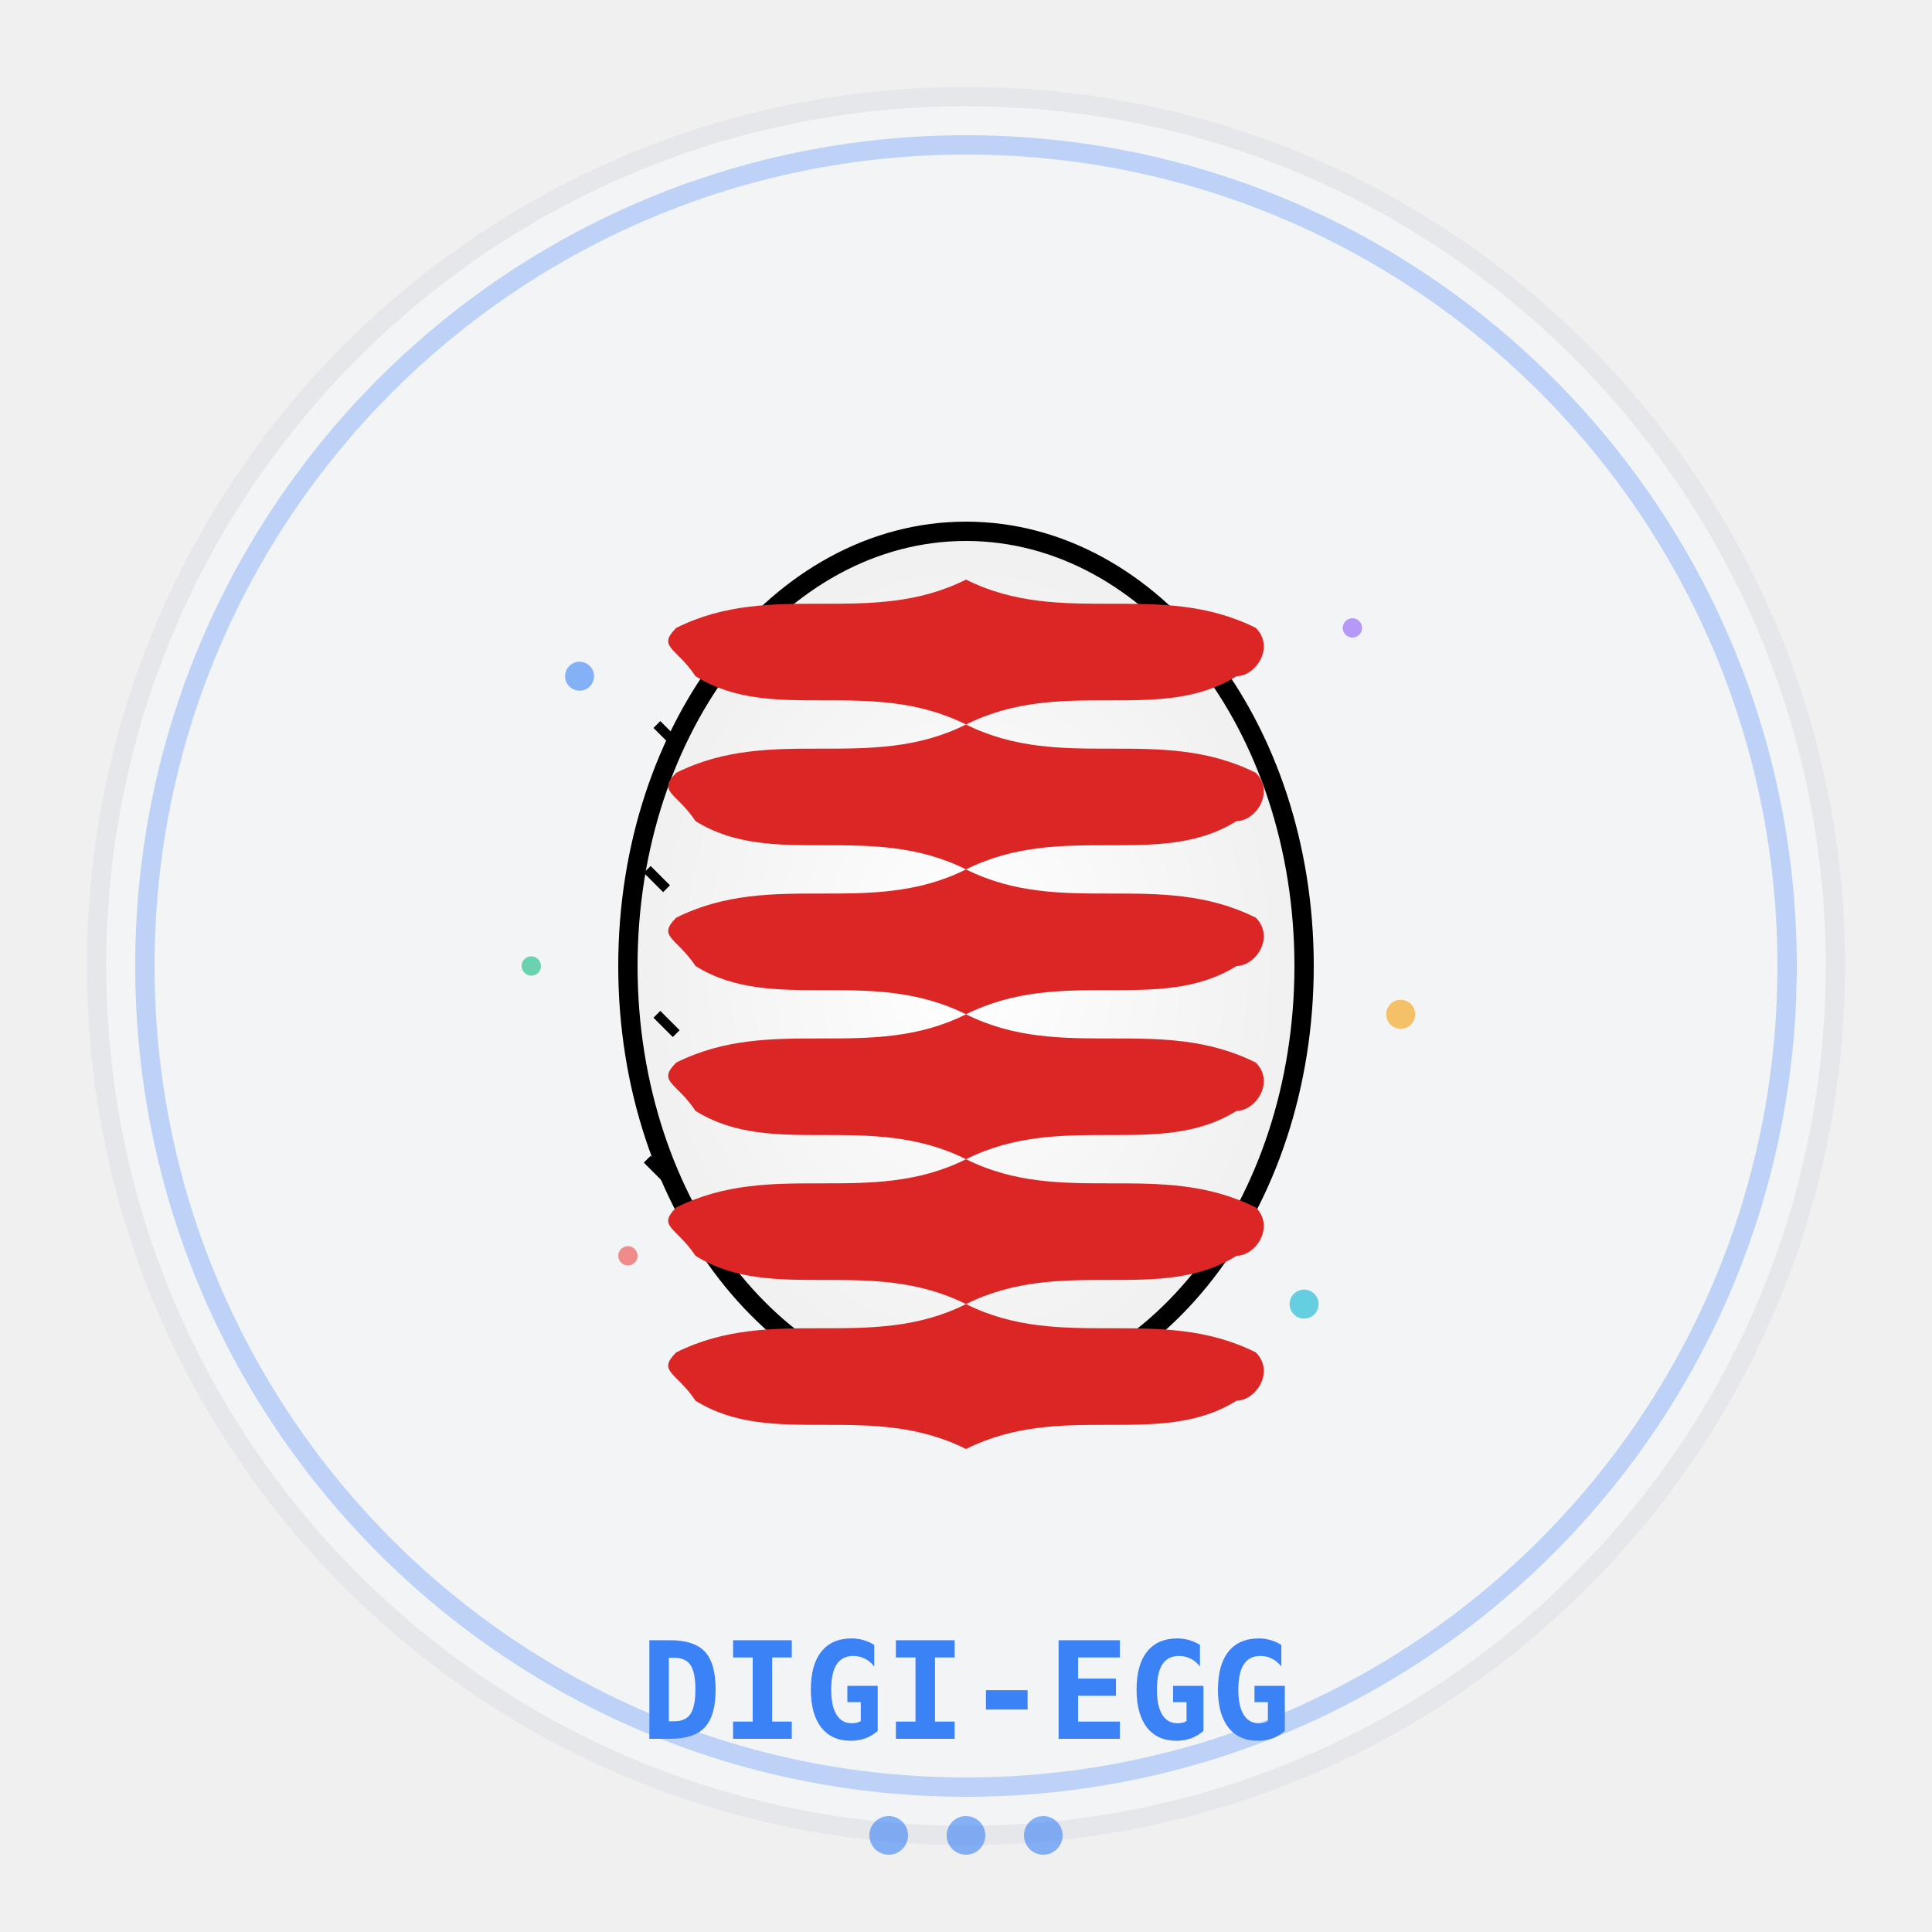
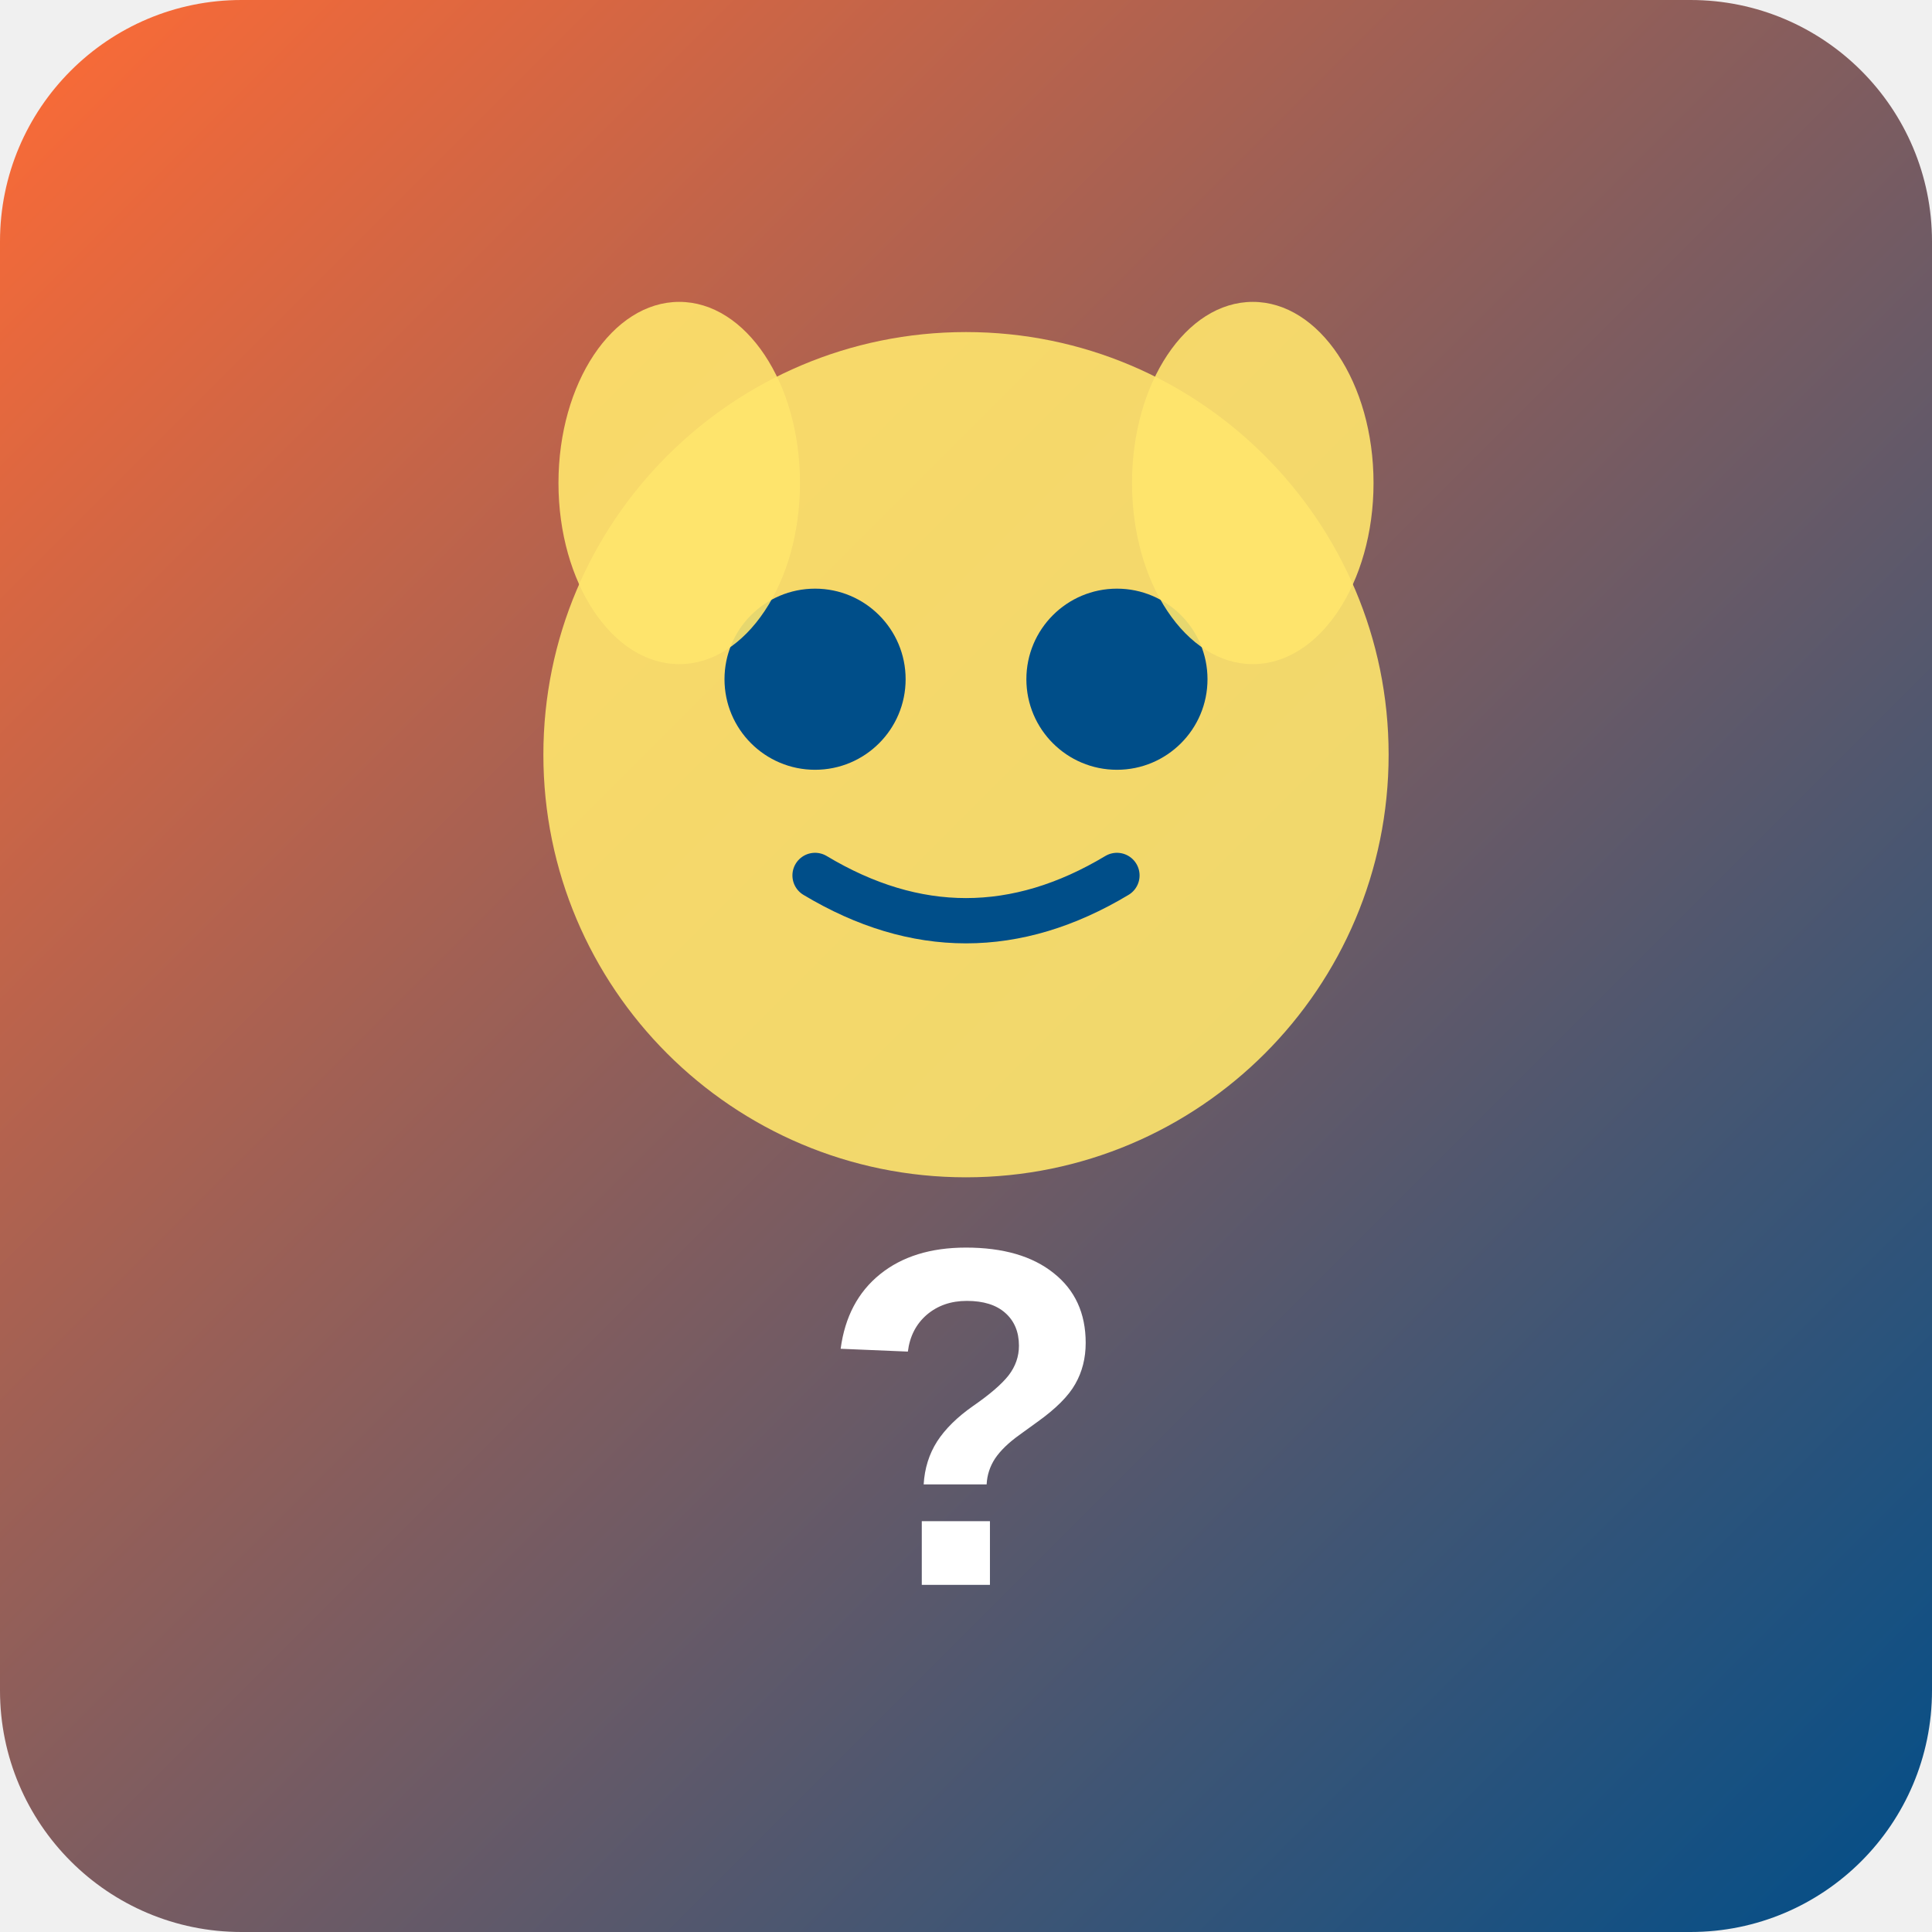
- <svg xmlns="http://www.w3.org/2000/svg" width="200" height="200" viewBox="0 0 200 200" fill="none">
+ <svg xmlns="http://www.w3.org/2000/svg" width="128" height="128" viewBox="0 0 128 128" fill="none">
+   <rect width="128" height="128" rx="16" fill="url(#gradient)" />
  <defs>
-     <radialGradient id="eggGradient" cx="50%" cy="50%" r="50%" fx="50%" fy="50%">
-       <stop offset="0%" stop-color="#FFFFFF" />
-       <stop offset="100%" stop-color="#F0F0F0" />
-     </radialGradient>
+     <linearGradient id="gradient" x1="0" y1="0" x2="128" y2="128" gradientUnits="userSpaceOnUse">
+       <stop offset="0%" stop-color="#FF6B35" />
+       <stop offset="100%" stop-color="#004E89" />
+     </linearGradient>
  </defs>
-   <circle cx="100" cy="100" r="90" fill="#F3F4F6" stroke="#E5E7EB" stroke-width="2" />
-   <g transform="translate(100, 100)">
-     <ellipse cx="0" cy="0" rx="35" ry="45" fill="url(#eggGradient)" stroke="black" stroke-width="2" />
-     <path d="M -30 -35 C -20 -40 -10 -35 0 -40 C 10 -35 20 -40 30 -35 C 32 -33 30 -30 28 -30 C 20 -25 10 -30 0 -25 C -10 -30 -20 -25 -28 -30 C -30 -33 -32 -33 -30 -35 Z" fill="#DC2626" />
-     <path d="M -30 -20 C -20 -25 -10 -20 0 -25 C 10 -20 20 -25 30 -20 C 32 -18 30 -15 28 -15 C 20 -10 10 -15 0 -10 C -10 -15 -20 -10 -28 -15 C -30 -18 -32 -18 -30 -20 Z" fill="#DC2626" />
-     <path d="M -30 -5 C -20 -10 -10 -5 0 -10 C 10 -5 20 -10 30 -5 C 32 -3 30 0 28 0 C 20 5 10 0 0 5 C -10 0 -20 5 -28 0 C -30 -3 -32 -3 -30 -5 Z" fill="#DC2626" />
-     <path d="M -30 10 C -20 5 -10 10 0 5 C 10 10 20 5 30 10 C 32 12 30 15 28 15 C 20 20 10 15 0 20 C -10 15 -20 20 -28 15 C -30 12 -32 12 -30 10 Z" fill="#DC2626" />
-     <path d="M -30 25 C -20 20 -10 25 0 20 C 10 25 20 20 30 25 C 32 27 30 30 28 30 C 20 35 10 30 0 35 C -10 30 -20 35 -28 30 C -30 27 -32 27 -30 25 Z" fill="#DC2626" />
-     <path d="M -30 40 C -20 35 -10 40 0 35 C 10 40 20 35 30 40 C 32 42 30 45 28 45 C 20 50 10 45 0 50 C -10 45 -20 50 -28 45 C -30 42 -32 42 -30 40 Z" fill="#DC2626" />
-     <path d="M -32 -25 L -30 -23" stroke="black" stroke-width="1" />
-     <path d="M -33 -10 L -31 -8" stroke="black" stroke-width="1" />
-     <path d="M -32 5 L -30 7" stroke="black" stroke-width="1" />
-     <path d="M -33 20 L -31 22" stroke="black" stroke-width="1" />
-     <g opacity="0.6">
-       <circle cx="-40" cy="-30" r="1.5" fill="#3B82F6" />
-       <circle cx="40" cy="-35" r="1" fill="#8B5CF6" />
-       <circle cx="-45" cy="0" r="1" fill="#10B981" />
-       <circle cx="45" cy="5" r="1.5" fill="#F59E0B" />
-       <circle cx="-35" cy="30" r="1" fill="#EF4444" />
-       <circle cx="35" cy="35" r="1.5" fill="#06B6D4" />
-     </g>
-   </g>
-   <rect x="15" y="15" width="170" height="170" rx="85" fill="none" stroke="#3B82F6" stroke-width="2" opacity="0.3" />
-   <text x="100" y="180" text-anchor="middle" font-family="monospace" font-size="14" font-weight="bold" fill="#3B82F6">
-     DIGI-EGG
-   </text>
-   <g transform="translate(100, 190)">
-     <circle cx="-8" cy="0" r="2" fill="#3B82F6" opacity="0.6">
-       <animate attributeName="opacity" values="0.6;1;0.6" dur="1.5s" repeatCount="indefinite" begin="0s" />
-     </circle>
-     <circle cx="0" cy="0" r="2" fill="#3B82F6" opacity="0.6">
-       <animate attributeName="opacity" values="0.6;1;0.6" dur="1.5s" repeatCount="indefinite" begin="0.5s" />
-     </circle>
-     <circle cx="8" cy="0" r="2" fill="#3B82F6" opacity="0.6">
-       <animate attributeName="opacity" values="0.6;1;0.6" dur="1.5s" repeatCount="indefinite" begin="1s" />
-     </circle>
-   </g>
+   <circle cx="64" cy="50" r="28" fill="#FFE66D" opacity="0.9" />
+   <circle cx="54" cy="45" r="6" fill="#004E89" />
+   <circle cx="74" cy="45" r="6" fill="#004E89" />
+   <path d="M 54 58 Q 64 64 74 58" stroke="#004E89" stroke-width="3" fill="none" stroke-linecap="round" />
+   <ellipse cx="45" cy="32" rx="8" ry="12" fill="#FFE66D" opacity="0.9" />
+   <ellipse cx="83" cy="32" rx="8" ry="12" fill="#FFE66D" opacity="0.9" />
+   <text x="64" y="105" font-family="Arial, sans-serif" font-size="32" font-weight="bold" fill="white" text-anchor="middle">?</text>
</svg>
